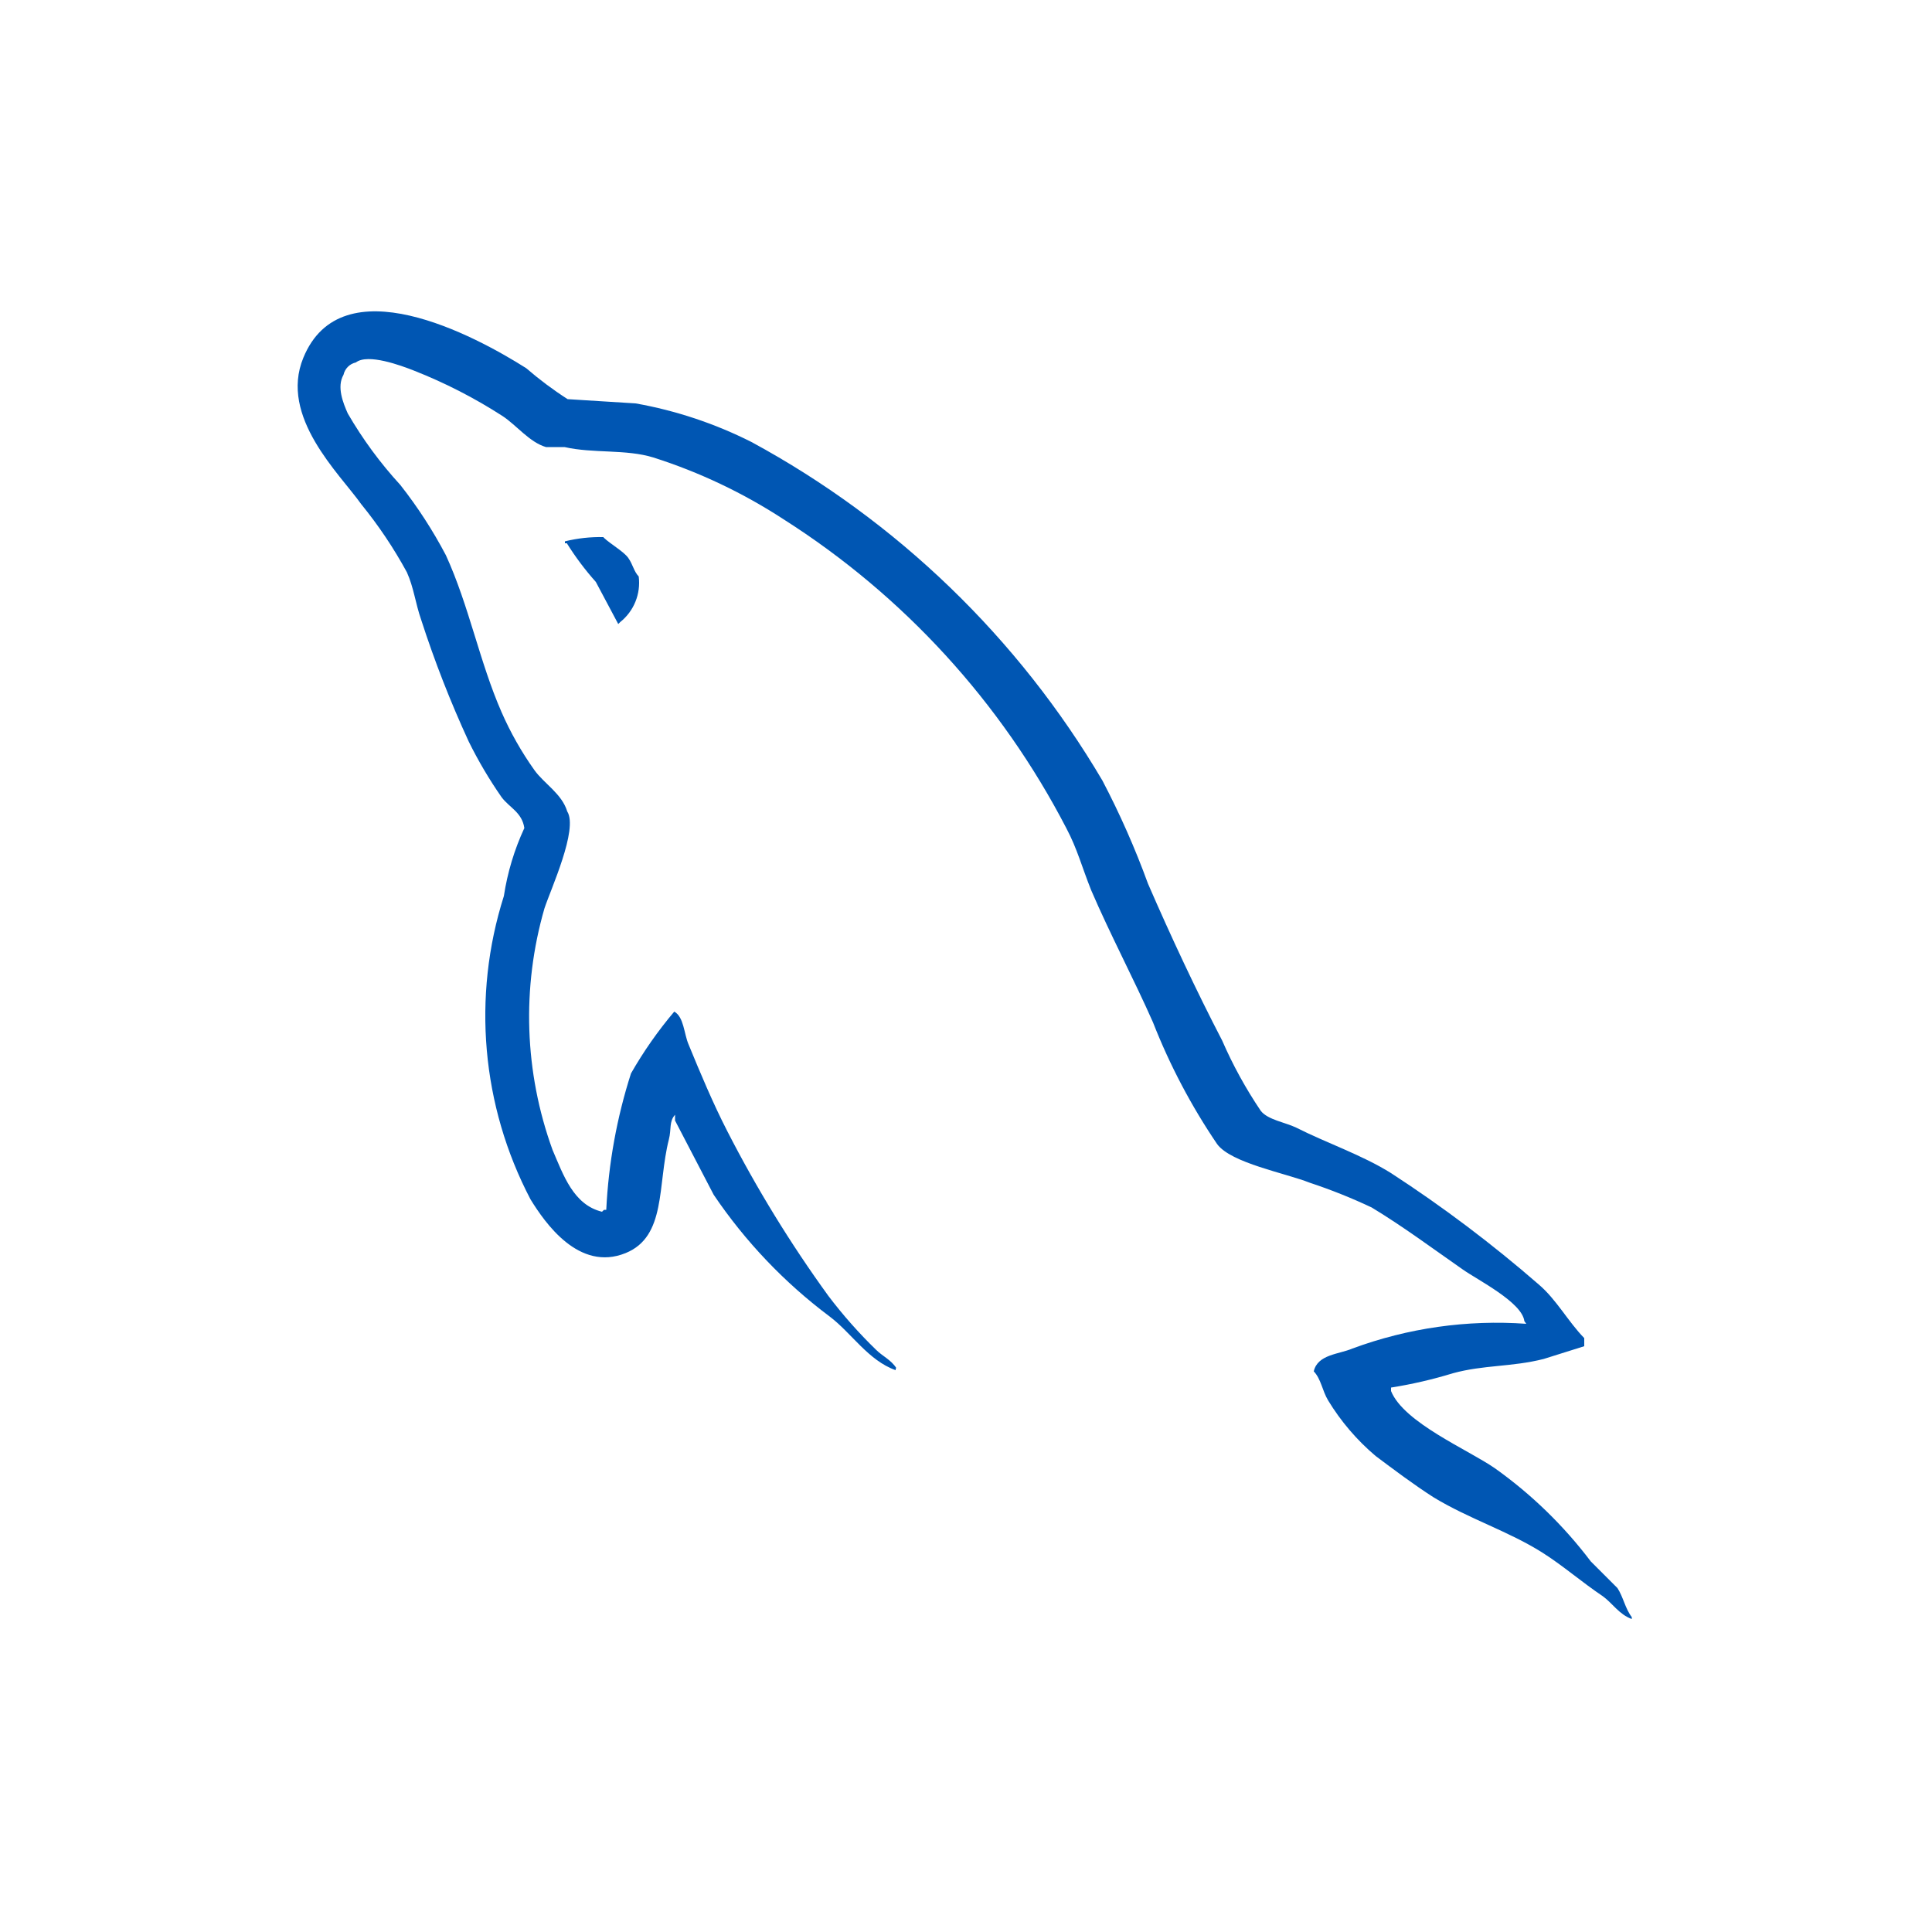
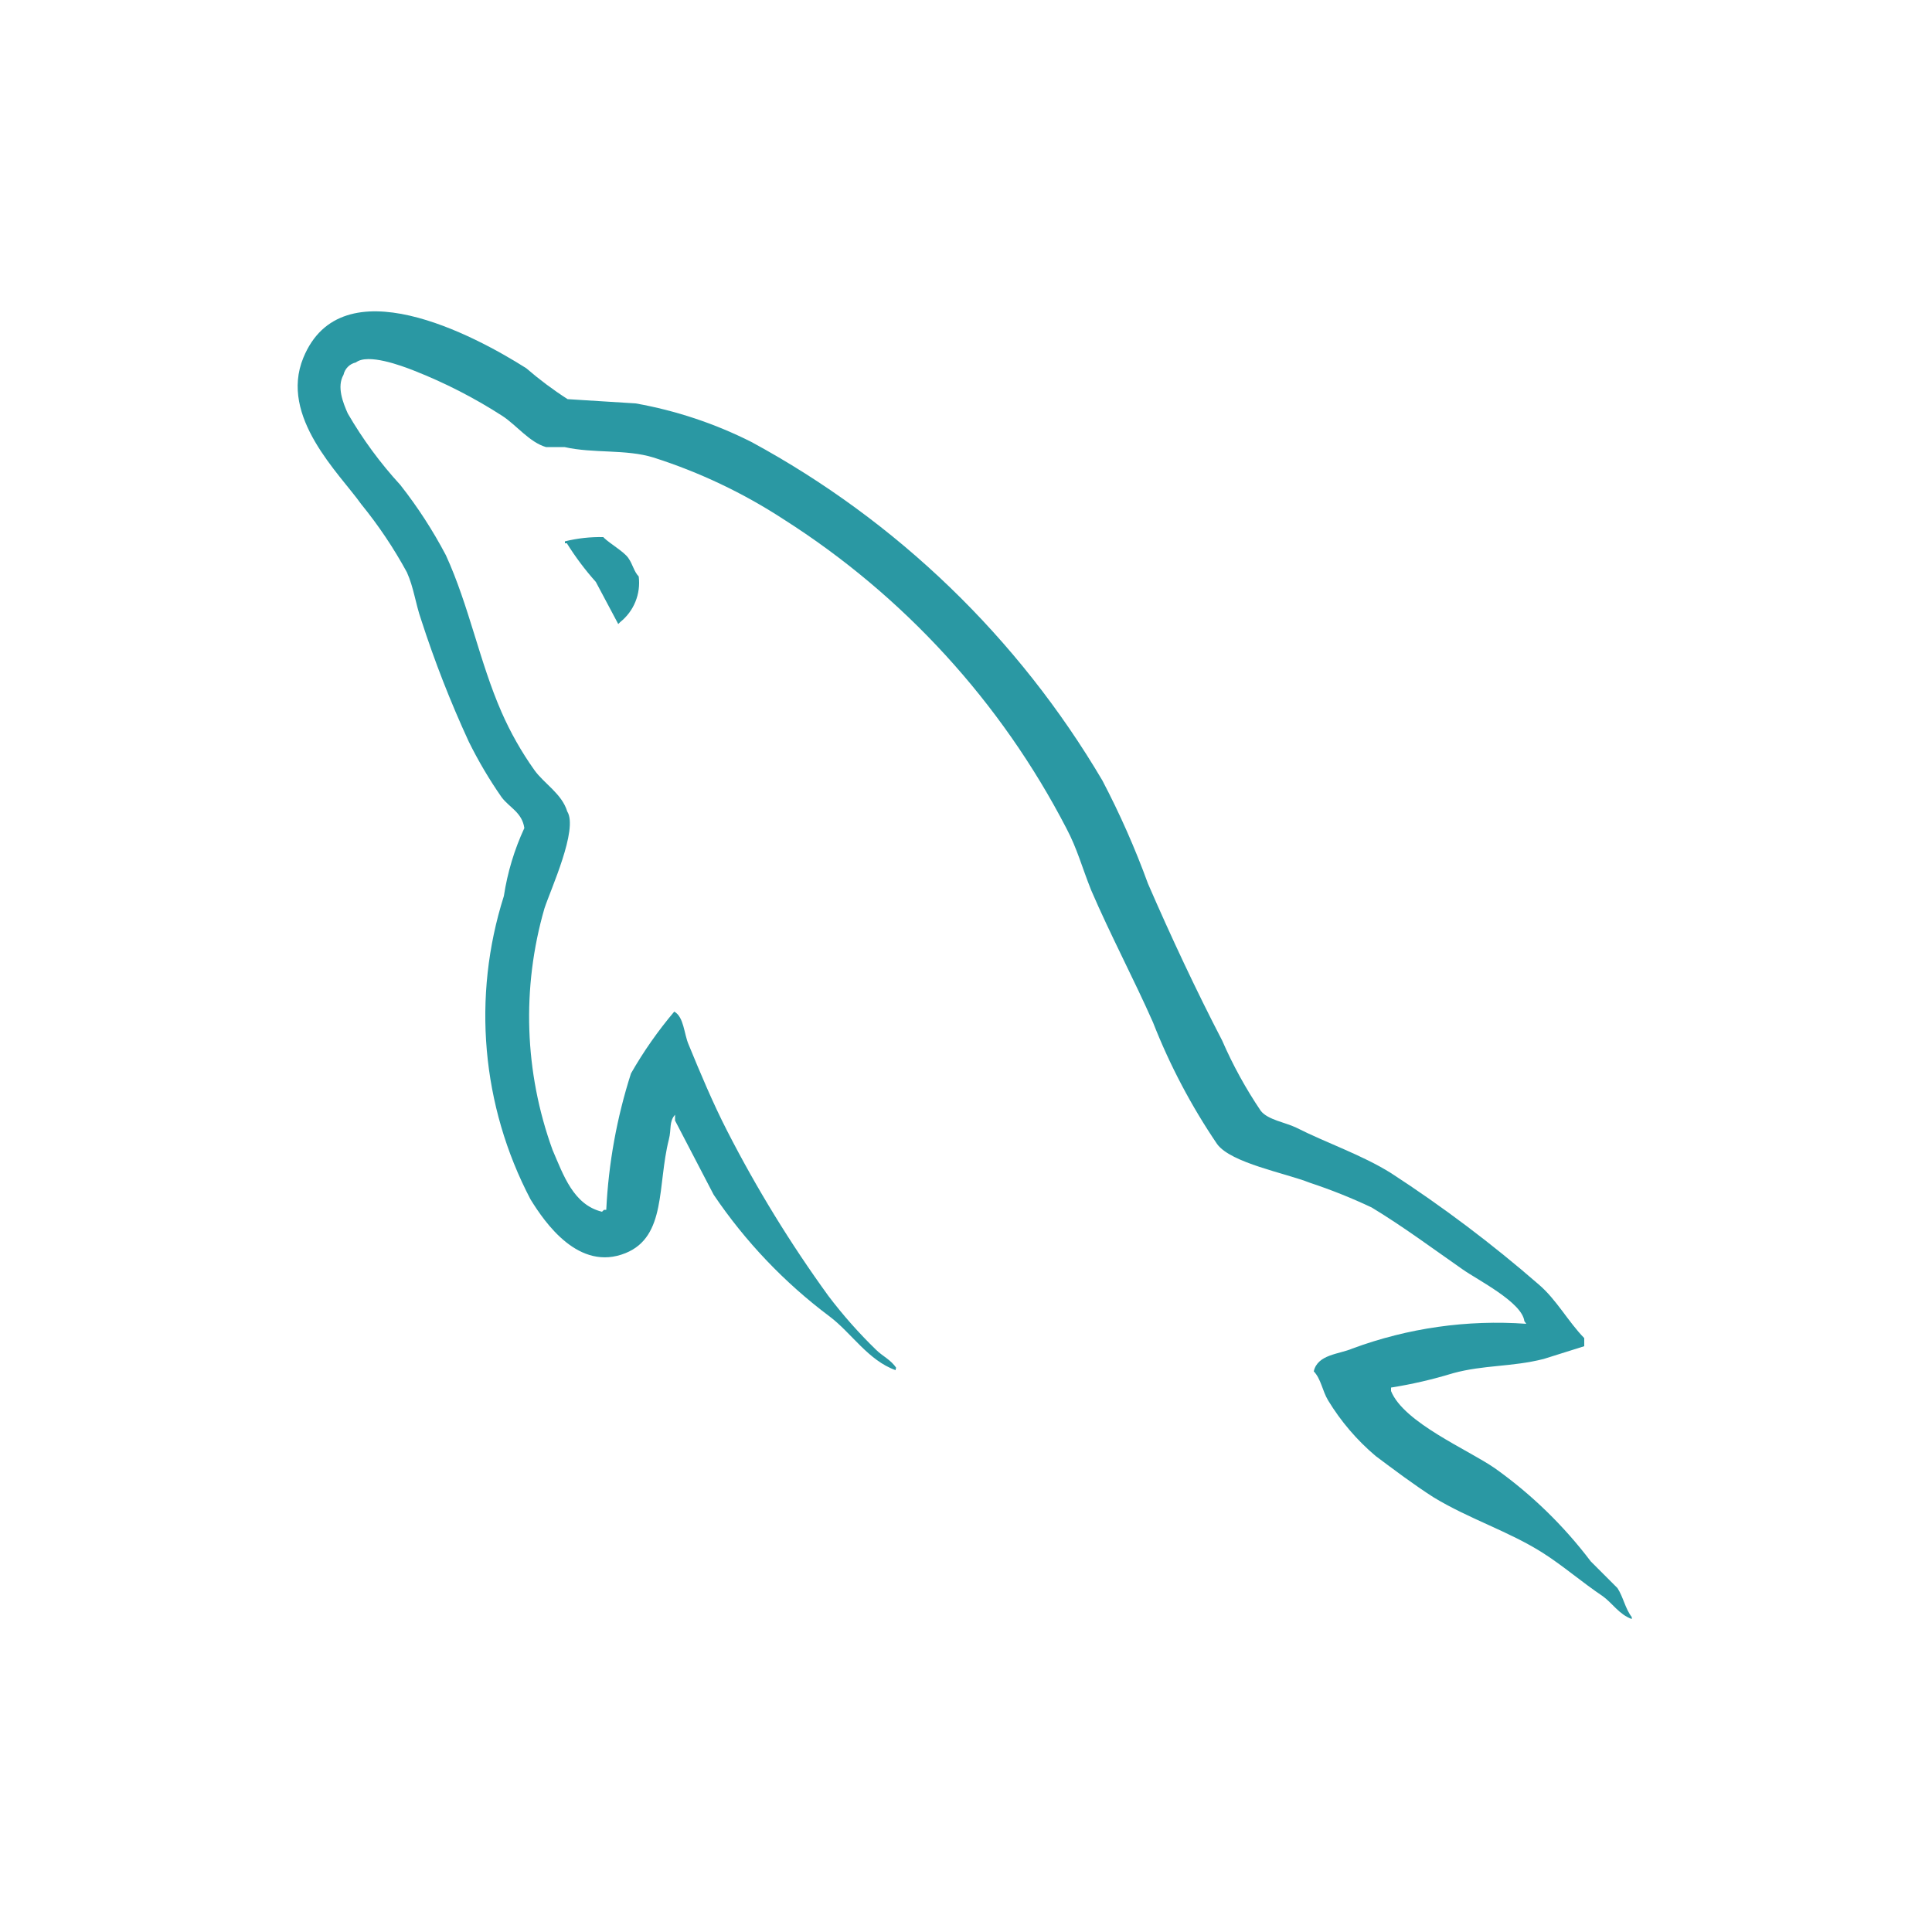
<svg xmlns="http://www.w3.org/2000/svg" viewBox="0 0 50 50">
  <defs>
-     <style>.cls-1{fill:none;}.cls-2,.cls-3{fill:#0056b3;}.cls-3{fill-rule:evenodd;}</style>
+     <style>.cls-1{fill:none;}.cls-2,.cls-3{fill:#2A98A3;}.cls-3{fill-rule:evenodd;}</style>
  </defs>
  <g id="Layer_2" data-name="Layer 2">
    <g id="Layer_1-2" data-name="Layer 1">
      <rect class="cls-1" width="50" height="50" />
      <path class="cls-2" d="M39.5,34.26A10.75,10.75,0,0,0,35,34.9c-.35.15-.9.15-1,.59.19.2.22.5.37.75a5.88,5.88,0,0,0,1.23,1.44c.48.36,1,.75,1.5,1.07.92.56,1.95.88,2.83,1.44.52.33,1,.75,1.55,1.12.25.18.42.47.75.59v-.05c-.17-.22-.22-.52-.37-.75l-.69-.69A11.39,11.39,0,0,0,38.69,38C38,37.52,36.33,36.82,36,36L36,35.91a11.72,11.72,0,0,0,1.6-.37c.8-.22,1.52-.16,2.35-.37L41,34.84v-.21c-.42-.43-.72-1-1.18-1.39A34.29,34.29,0,0,0,36,30.36c-.75-.47-1.67-.78-2.46-1.18-.27-.13-.73-.2-.91-.43a11.3,11.3,0,0,1-1-1.82c-.67-1.29-1.33-2.7-1.92-4.06a21.83,21.83,0,0,0-1.18-2.67,23.59,23.59,0,0,0-9.08-8.76,10.88,10.88,0,0,0-3-1l-1.76-.11a9.39,9.39,0,0,1-1.07-.8c-1.34-.85-4.78-2.69-5.77-.27-.63,1.53.94,3,1.5,3.79a11.49,11.49,0,0,1,1.18,1.76c.18.4.22.8.37,1.23a28.34,28.34,0,0,0,1.23,3.15,11.18,11.18,0,0,0,.85,1.44c.2.27.53.39.59.8a6.52,6.52,0,0,0-.53,1.76,10.23,10.23,0,0,0,.69,7.85c.37.6,1.25,1.88,2.46,1.39,1.06-.43.82-1.76,1.12-2.94.07-.27,0-.46.16-.64V29l1,1.92a13.09,13.09,0,0,0,3,3.15c.56.42,1,1.14,1.71,1.39v-.05H23.2c-.14-.22-.36-.31-.53-.48a12.26,12.26,0,0,1-1.23-1.39,32.5,32.5,0,0,1-2.62-4.27c-.37-.72-.7-1.51-1-2.24-.12-.28-.12-.71-.37-.85a10.69,10.69,0,0,0-1.12,1.6,13.73,13.73,0,0,0-.64,3.53c-.09,0-.05,0-.11.05-.74-.18-1-.95-1.28-1.6a10.1,10.1,0,0,1-.21-6.25c.16-.49.88-2.05.59-2.51-.14-.46-.6-.72-.85-1.07a8.4,8.4,0,0,1-.85-1.5c-.57-1.3-.84-2.75-1.44-4.06a11.88,11.88,0,0,0-1.18-1.82A10.59,10.59,0,0,1,9,10.7c-.12-.27-.29-.69-.11-1a.42.42,0,0,1,.32-.32c.31-.24,1.17.08,1.5.21a13,13,0,0,1,2.3,1.18c.35.23.7.68,1.12.8h.48c.75.17,1.59.05,2.3.27a13.88,13.88,0,0,1,3.37,1.6,20.83,20.83,0,0,1,7.32,8c.28.53.4,1,.64,1.6.49,1.14,1.11,2.31,1.6,3.42a16,16,0,0,0,1.66,3.15c.36.49,1.77.75,2.4,1a14.12,14.12,0,0,1,1.6.64c.81.49,1.59,1.07,2.35,1.6.38.27,1.54.85,1.6,1.34Z" />
      <path class="cls-3" d="M15.62,13.9a3.83,3.83,0,0,0-1,.11v.05h.05a7.32,7.32,0,0,0,.75,1L16,16.15l.05-.05a1.3,1.3,0,0,0,.48-1.18c-.13-.14-.15-.31-.27-.48s-.45-.35-.64-.53Z" />
    </g>
  </g>
</svg>
